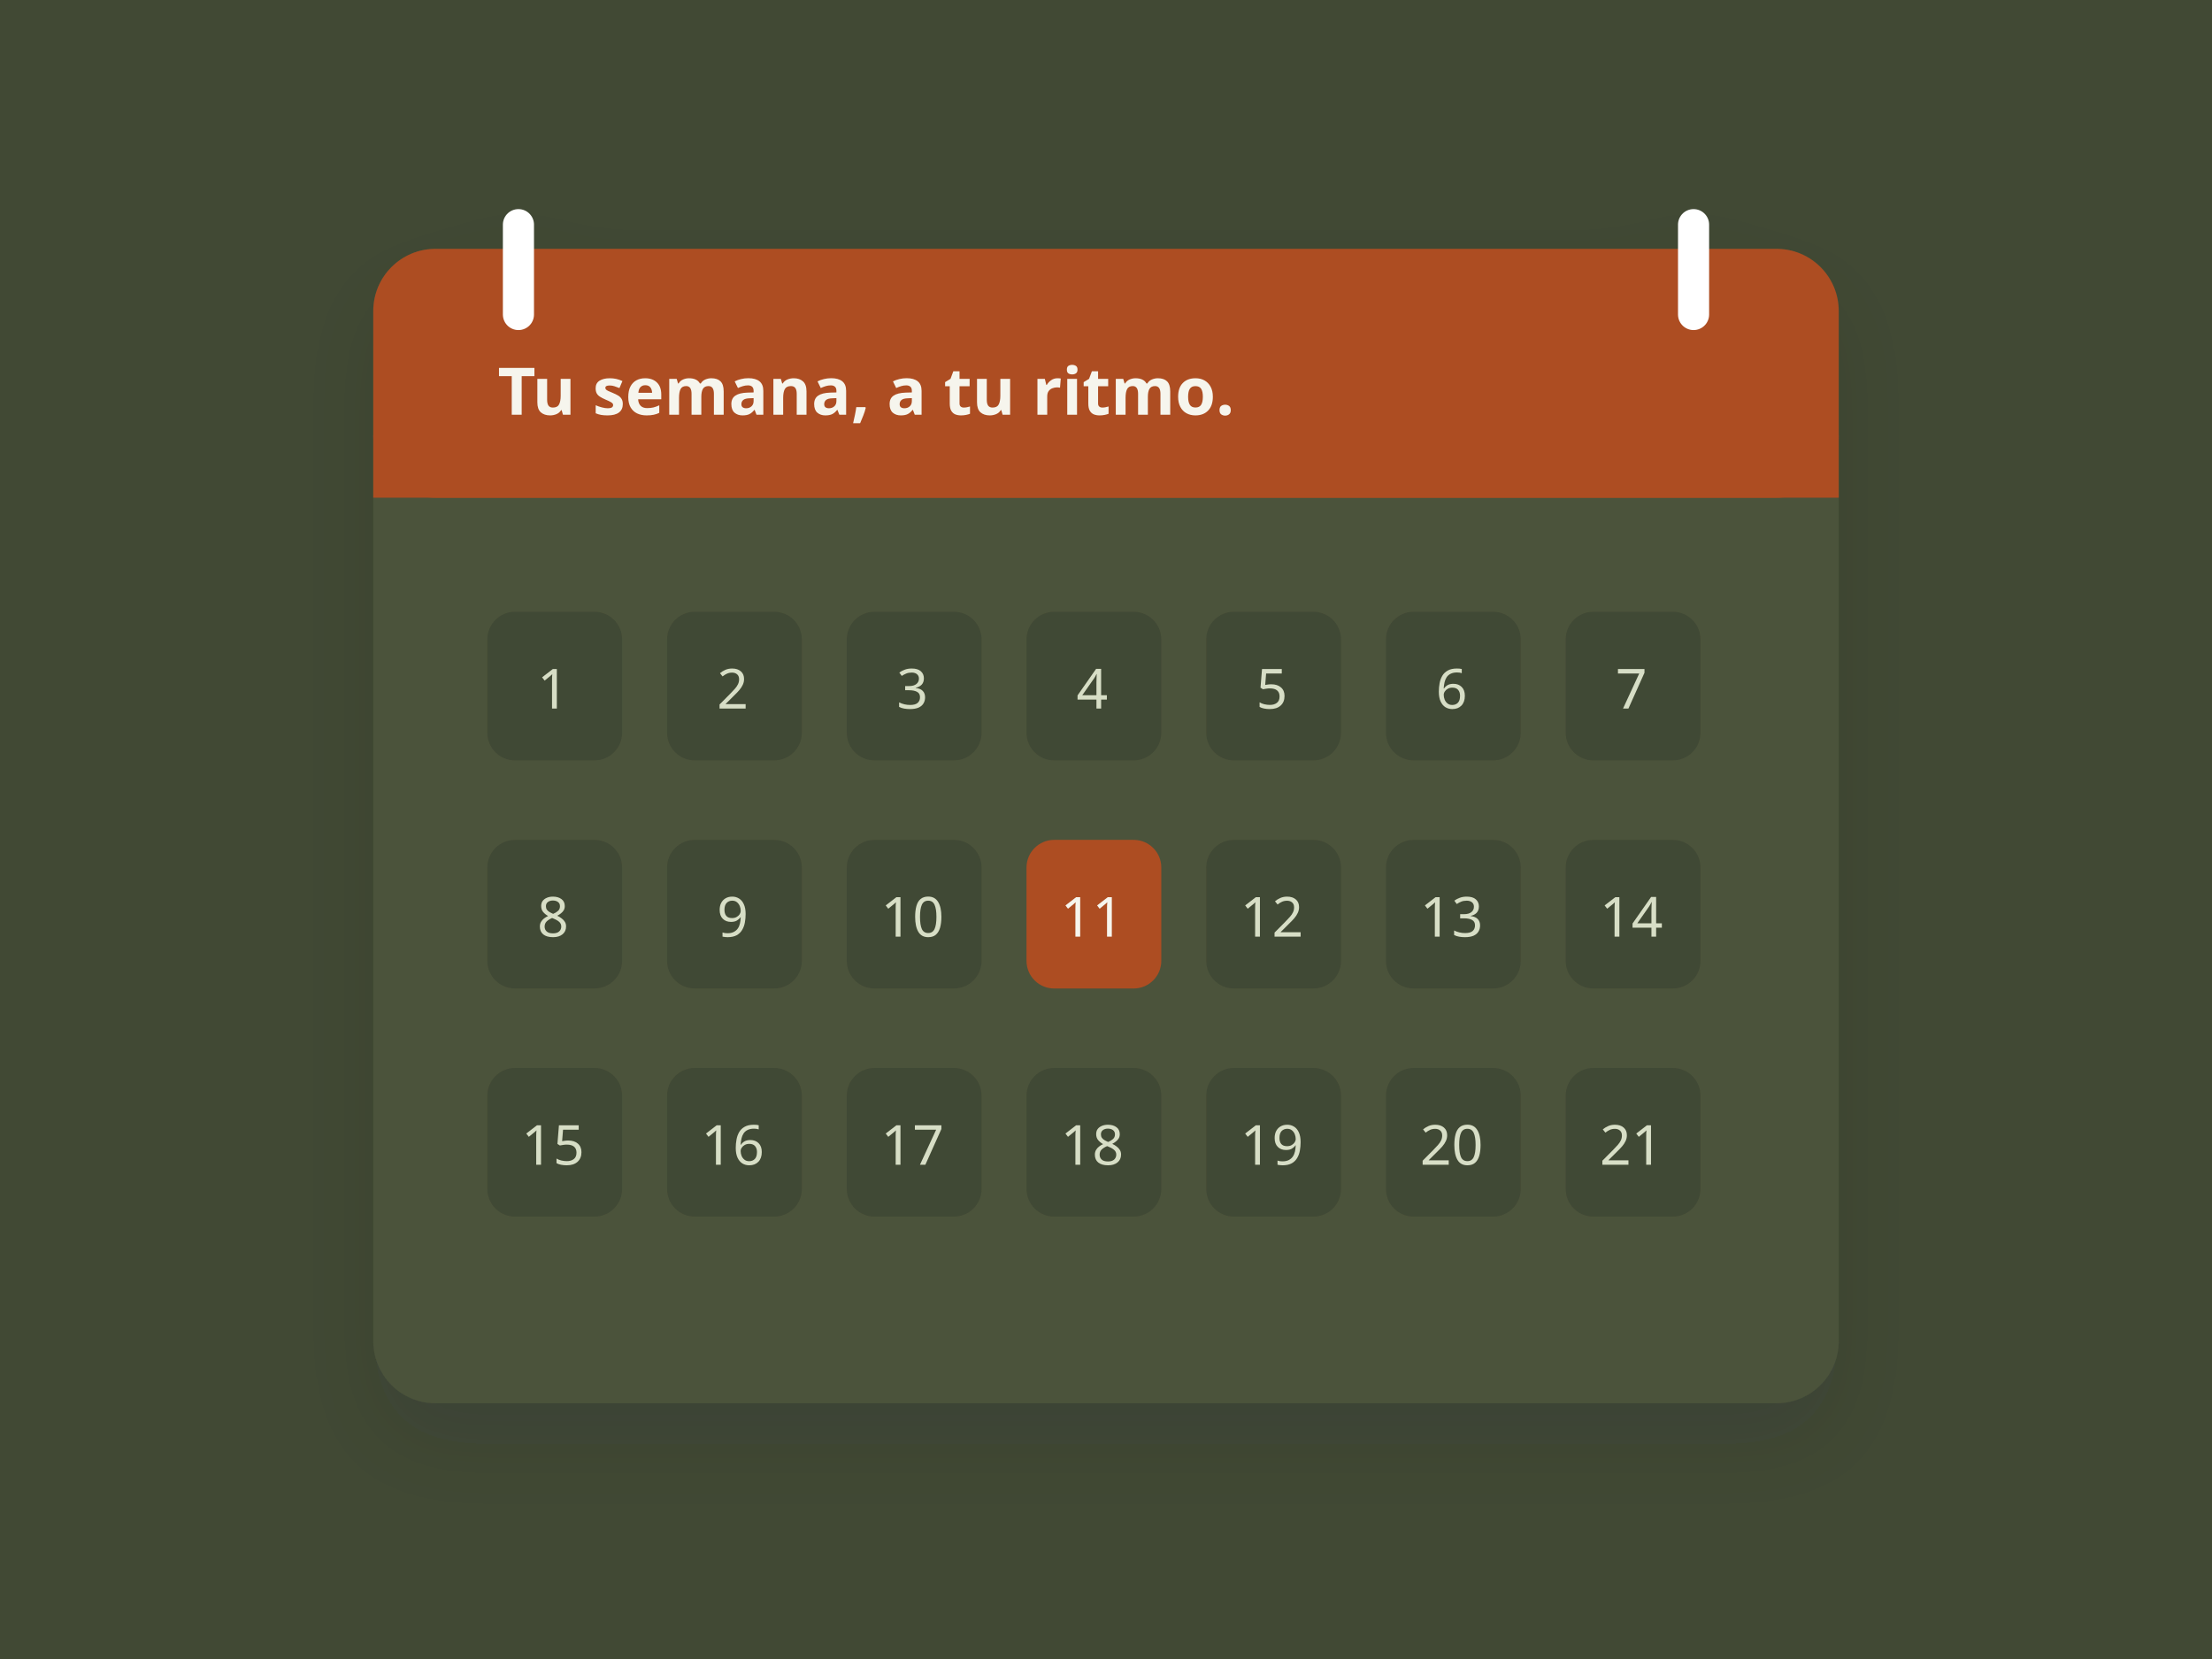
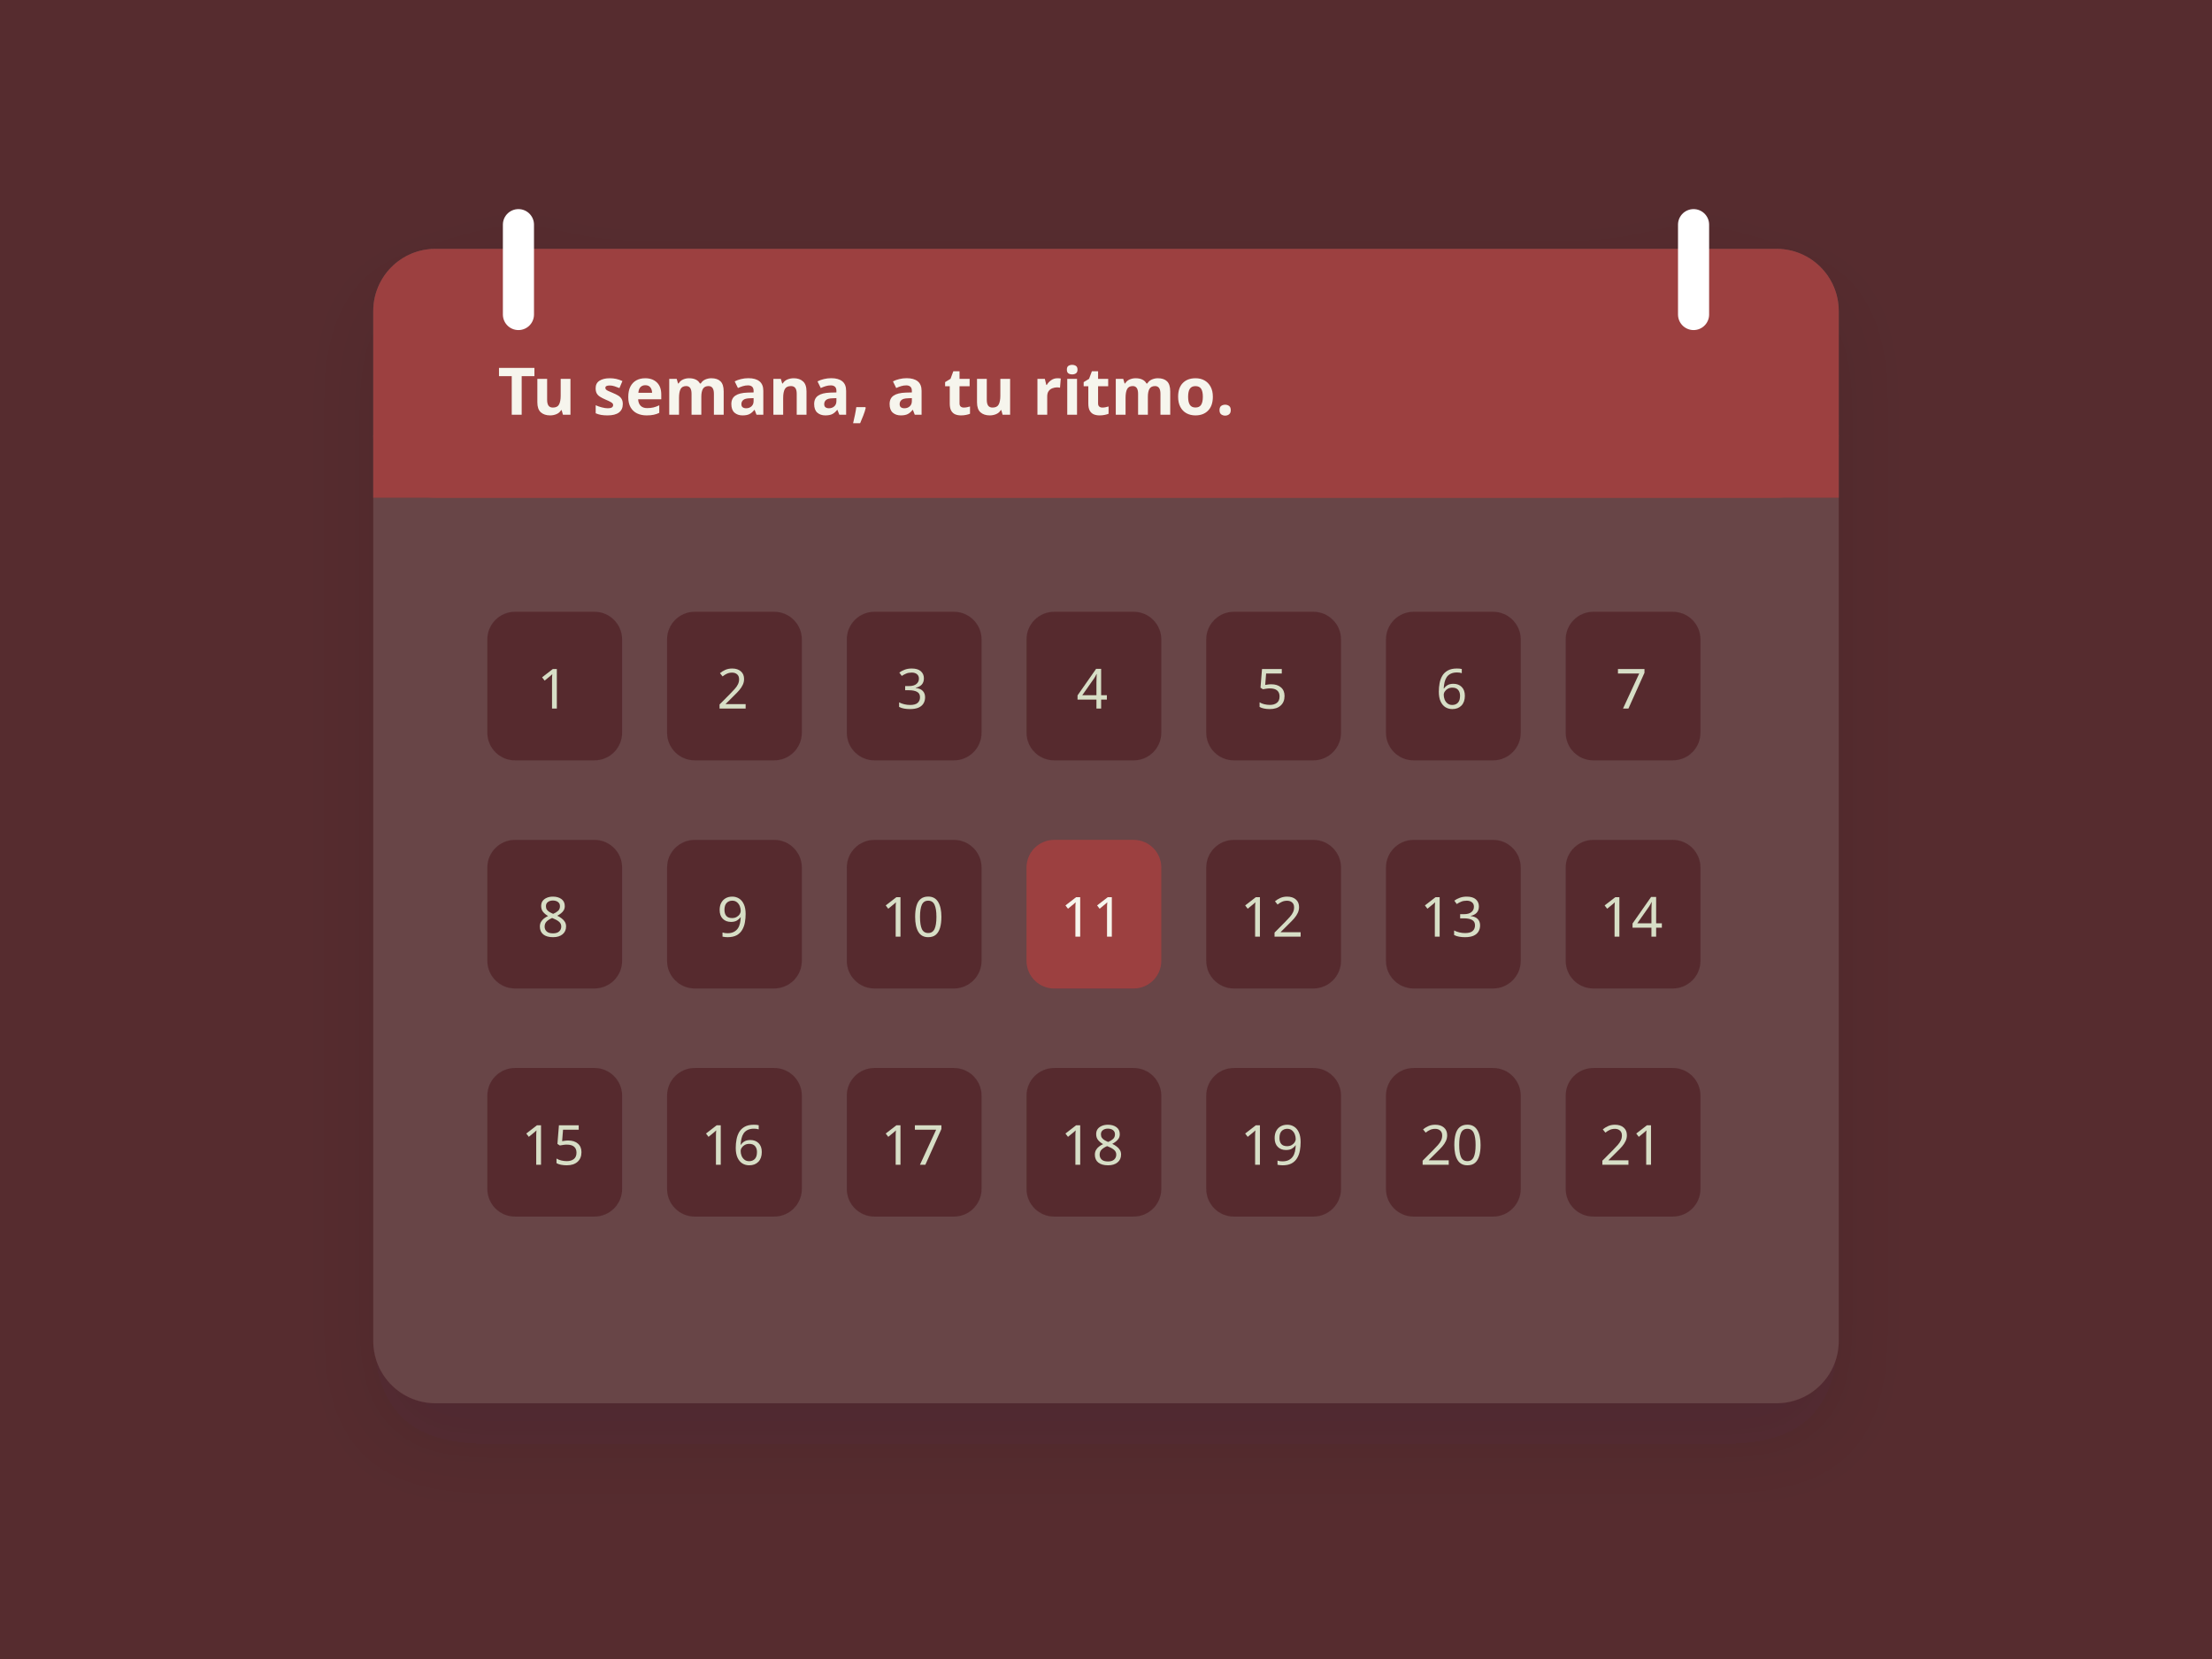
<svg xmlns="http://www.w3.org/2000/svg" width="640" height="480" viewBox="0 0 640 480">
  <defs>
    <filter id="shadow" x="-30%" y="-30%" width="160%" height="180%">
      <feDropShadow dx="0" dy="12" stdDeviation="12" flood-color="#192443" flood-opacity=".09" />
    </filter>
  </defs>
-   <rect width="640" height="480" fill="#414934" />
+   <rect width="640" height="480" fill="#562C2F" />
  <g filter="url(#shadow)">
-     <rect x="108" y="72" width="424" height="334" rx="18" fill="#4B533B" />
-     <rect x="108" y="72" width="424" height="72" rx="18" fill="#AD4D22" />
-     <path d="M108 126h424v18H108Z" fill="#AD4D22" />
+     <rect x="108" y="72" width="424" height="334" rx="18" fill="#684447" />
+     <rect x="108" y="72" width="424" height="72" rx="18" fill="#9C4140" />
+     <path d="M108 126h424v18H108Z" fill="#9C4140" />
    <path d="M150 65v26m340-26v26" stroke="#fff" stroke-width="9" stroke-linecap="round" />
    <text x="144" y="120" fill="#F6F5ED" font-family="sans-serif" font-size="19" font-weight="600">Tu semana, a tu ritmo.</text>
-     <rect x="141" y="177" width="39" height="43" rx="8" fill="#414934" />
+     <rect x="141" y="177" width="39" height="43" rx="8" fill="#562C2F" />
    <text x="160" y="205" text-anchor="middle" fill="#D7DEC6" font-family="sans-serif" font-size="16">1</text>
-     <rect x="193" y="177" width="39" height="43" rx="8" fill="#414934" />
+     <rect x="193" y="177" width="39" height="43" rx="8" fill="#562C2F" />
    <text x="212" y="205" text-anchor="middle" fill="#D7DEC6" font-family="sans-serif" font-size="16">2</text>
-     <rect x="245" y="177" width="39" height="43" rx="8" fill="#414934" />
+     <rect x="245" y="177" width="39" height="43" rx="8" fill="#562C2F" />
    <text x="264" y="205" text-anchor="middle" fill="#D7DEC6" font-family="sans-serif" font-size="16">3</text>
-     <rect x="297" y="177" width="39" height="43" rx="8" fill="#414934" />
+     <rect x="297" y="177" width="39" height="43" rx="8" fill="#562C2F" />
    <text x="316" y="205" text-anchor="middle" fill="#D7DEC6" font-family="sans-serif" font-size="16">4</text>
-     <rect x="349" y="177" width="39" height="43" rx="8" fill="#414934" />
+     <rect x="349" y="177" width="39" height="43" rx="8" fill="#562C2F" />
    <text x="368" y="205" text-anchor="middle" fill="#D7DEC6" font-family="sans-serif" font-size="16">5</text>
-     <rect x="401" y="177" width="39" height="43" rx="8" fill="#414934" />
+     <rect x="401" y="177" width="39" height="43" rx="8" fill="#562C2F" />
    <text x="420" y="205" text-anchor="middle" fill="#D7DEC6" font-family="sans-serif" font-size="16">6</text>
-     <rect x="453" y="177" width="39" height="43" rx="8" fill="#414934" />
+     <rect x="453" y="177" width="39" height="43" rx="8" fill="#562C2F" />
    <text x="472" y="205" text-anchor="middle" fill="#D7DEC6" font-family="sans-serif" font-size="16">7</text>
-     <rect x="141" y="243" width="39" height="43" rx="8" fill="#414934" />
+     <rect x="141" y="243" width="39" height="43" rx="8" fill="#562C2F" />
    <text x="160" y="271" text-anchor="middle" fill="#D7DEC6" font-family="sans-serif" font-size="16">8</text>
-     <rect x="193" y="243" width="39" height="43" rx="8" fill="#414934" />
+     <rect x="193" y="243" width="39" height="43" rx="8" fill="#562C2F" />
    <text x="212" y="271" text-anchor="middle" fill="#D7DEC6" font-family="sans-serif" font-size="16">9</text>
-     <rect x="245" y="243" width="39" height="43" rx="8" fill="#414934" />
+     <rect x="245" y="243" width="39" height="43" rx="8" fill="#562C2F" />
    <text x="264" y="271" text-anchor="middle" fill="#D7DEC6" font-family="sans-serif" font-size="16">10</text>
-     <rect x="297" y="243" width="39" height="43" rx="8" fill="#AD4D22" />
+     <rect x="297" y="243" width="39" height="43" rx="8" fill="#9C4140" />
    <text x="316" y="271" text-anchor="middle" fill="#F6F5ED" font-family="sans-serif" font-size="16">11</text>
-     <rect x="349" y="243" width="39" height="43" rx="8" fill="#414934" />
+     <rect x="349" y="243" width="39" height="43" rx="8" fill="#562C2F" />
    <text x="368" y="271" text-anchor="middle" fill="#D7DEC6" font-family="sans-serif" font-size="16">12</text>
-     <rect x="401" y="243" width="39" height="43" rx="8" fill="#414934" />
+     <rect x="401" y="243" width="39" height="43" rx="8" fill="#562C2F" />
    <text x="420" y="271" text-anchor="middle" fill="#D7DEC6" font-family="sans-serif" font-size="16">13</text>
-     <rect x="453" y="243" width="39" height="43" rx="8" fill="#414934" />
+     <rect x="453" y="243" width="39" height="43" rx="8" fill="#562C2F" />
    <text x="472" y="271" text-anchor="middle" fill="#D7DEC6" font-family="sans-serif" font-size="16">14</text>
-     <rect x="141" y="309" width="39" height="43" rx="8" fill="#414934" />
+     <rect x="141" y="309" width="39" height="43" rx="8" fill="#562C2F" />
    <text x="160" y="337" text-anchor="middle" fill="#D7DEC6" font-family="sans-serif" font-size="16">15</text>
-     <rect x="193" y="309" width="39" height="43" rx="8" fill="#414934" />
+     <rect x="193" y="309" width="39" height="43" rx="8" fill="#562C2F" />
    <text x="212" y="337" text-anchor="middle" fill="#D7DEC6" font-family="sans-serif" font-size="16">16</text>
-     <rect x="245" y="309" width="39" height="43" rx="8" fill="#414934" />
+     <rect x="245" y="309" width="39" height="43" rx="8" fill="#562C2F" />
    <text x="264" y="337" text-anchor="middle" fill="#D7DEC6" font-family="sans-serif" font-size="16">17</text>
-     <rect x="297" y="309" width="39" height="43" rx="8" fill="#414934" />
+     <rect x="297" y="309" width="39" height="43" rx="8" fill="#562C2F" />
    <text x="316" y="337" text-anchor="middle" fill="#D7DEC6" font-family="sans-serif" font-size="16">18</text>
-     <rect x="349" y="309" width="39" height="43" rx="8" fill="#414934" />
+     <rect x="349" y="309" width="39" height="43" rx="8" fill="#562C2F" />
    <text x="368" y="337" text-anchor="middle" fill="#D7DEC6" font-family="sans-serif" font-size="16">19</text>
-     <rect x="401" y="309" width="39" height="43" rx="8" fill="#414934" />
+     <rect x="401" y="309" width="39" height="43" rx="8" fill="#562C2F" />
    <text x="420" y="337" text-anchor="middle" fill="#D7DEC6" font-family="sans-serif" font-size="16">20</text>
-     <rect x="453" y="309" width="39" height="43" rx="8" fill="#414934" />
+     <rect x="453" y="309" width="39" height="43" rx="8" fill="#562C2F" />
    <text x="472" y="337" text-anchor="middle" fill="#D7DEC6" font-family="sans-serif" font-size="16">21</text>
  </g>
</svg>
